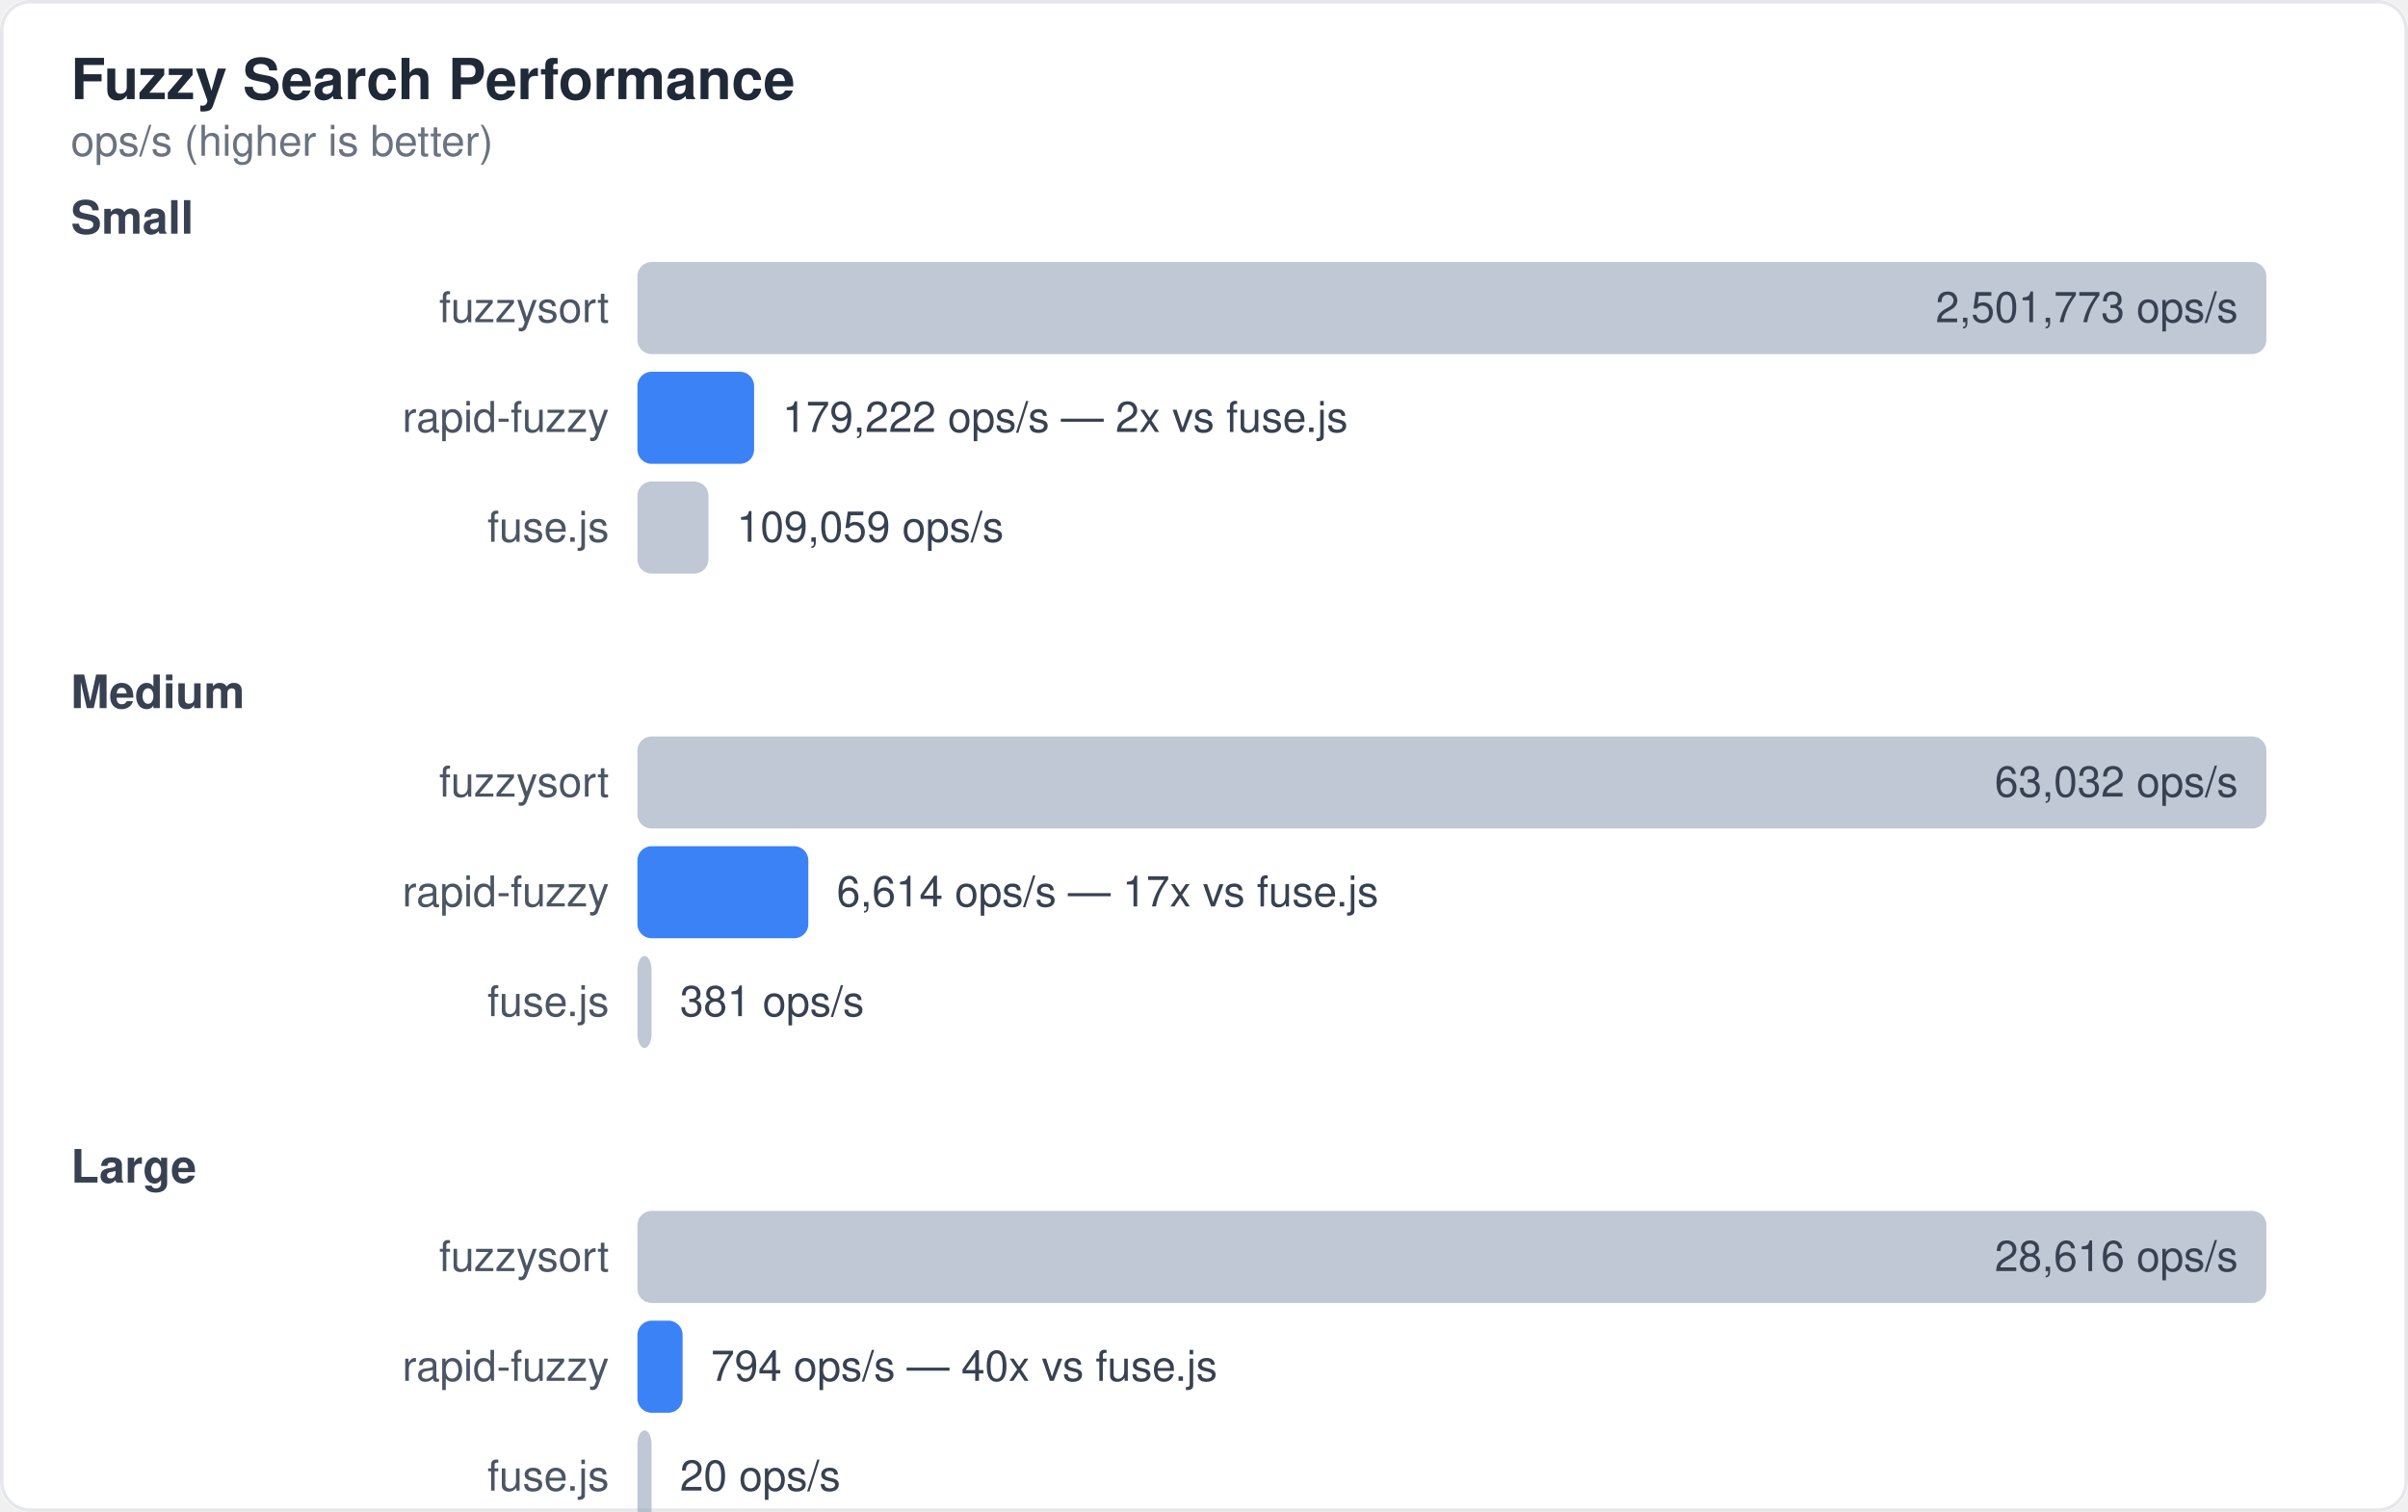
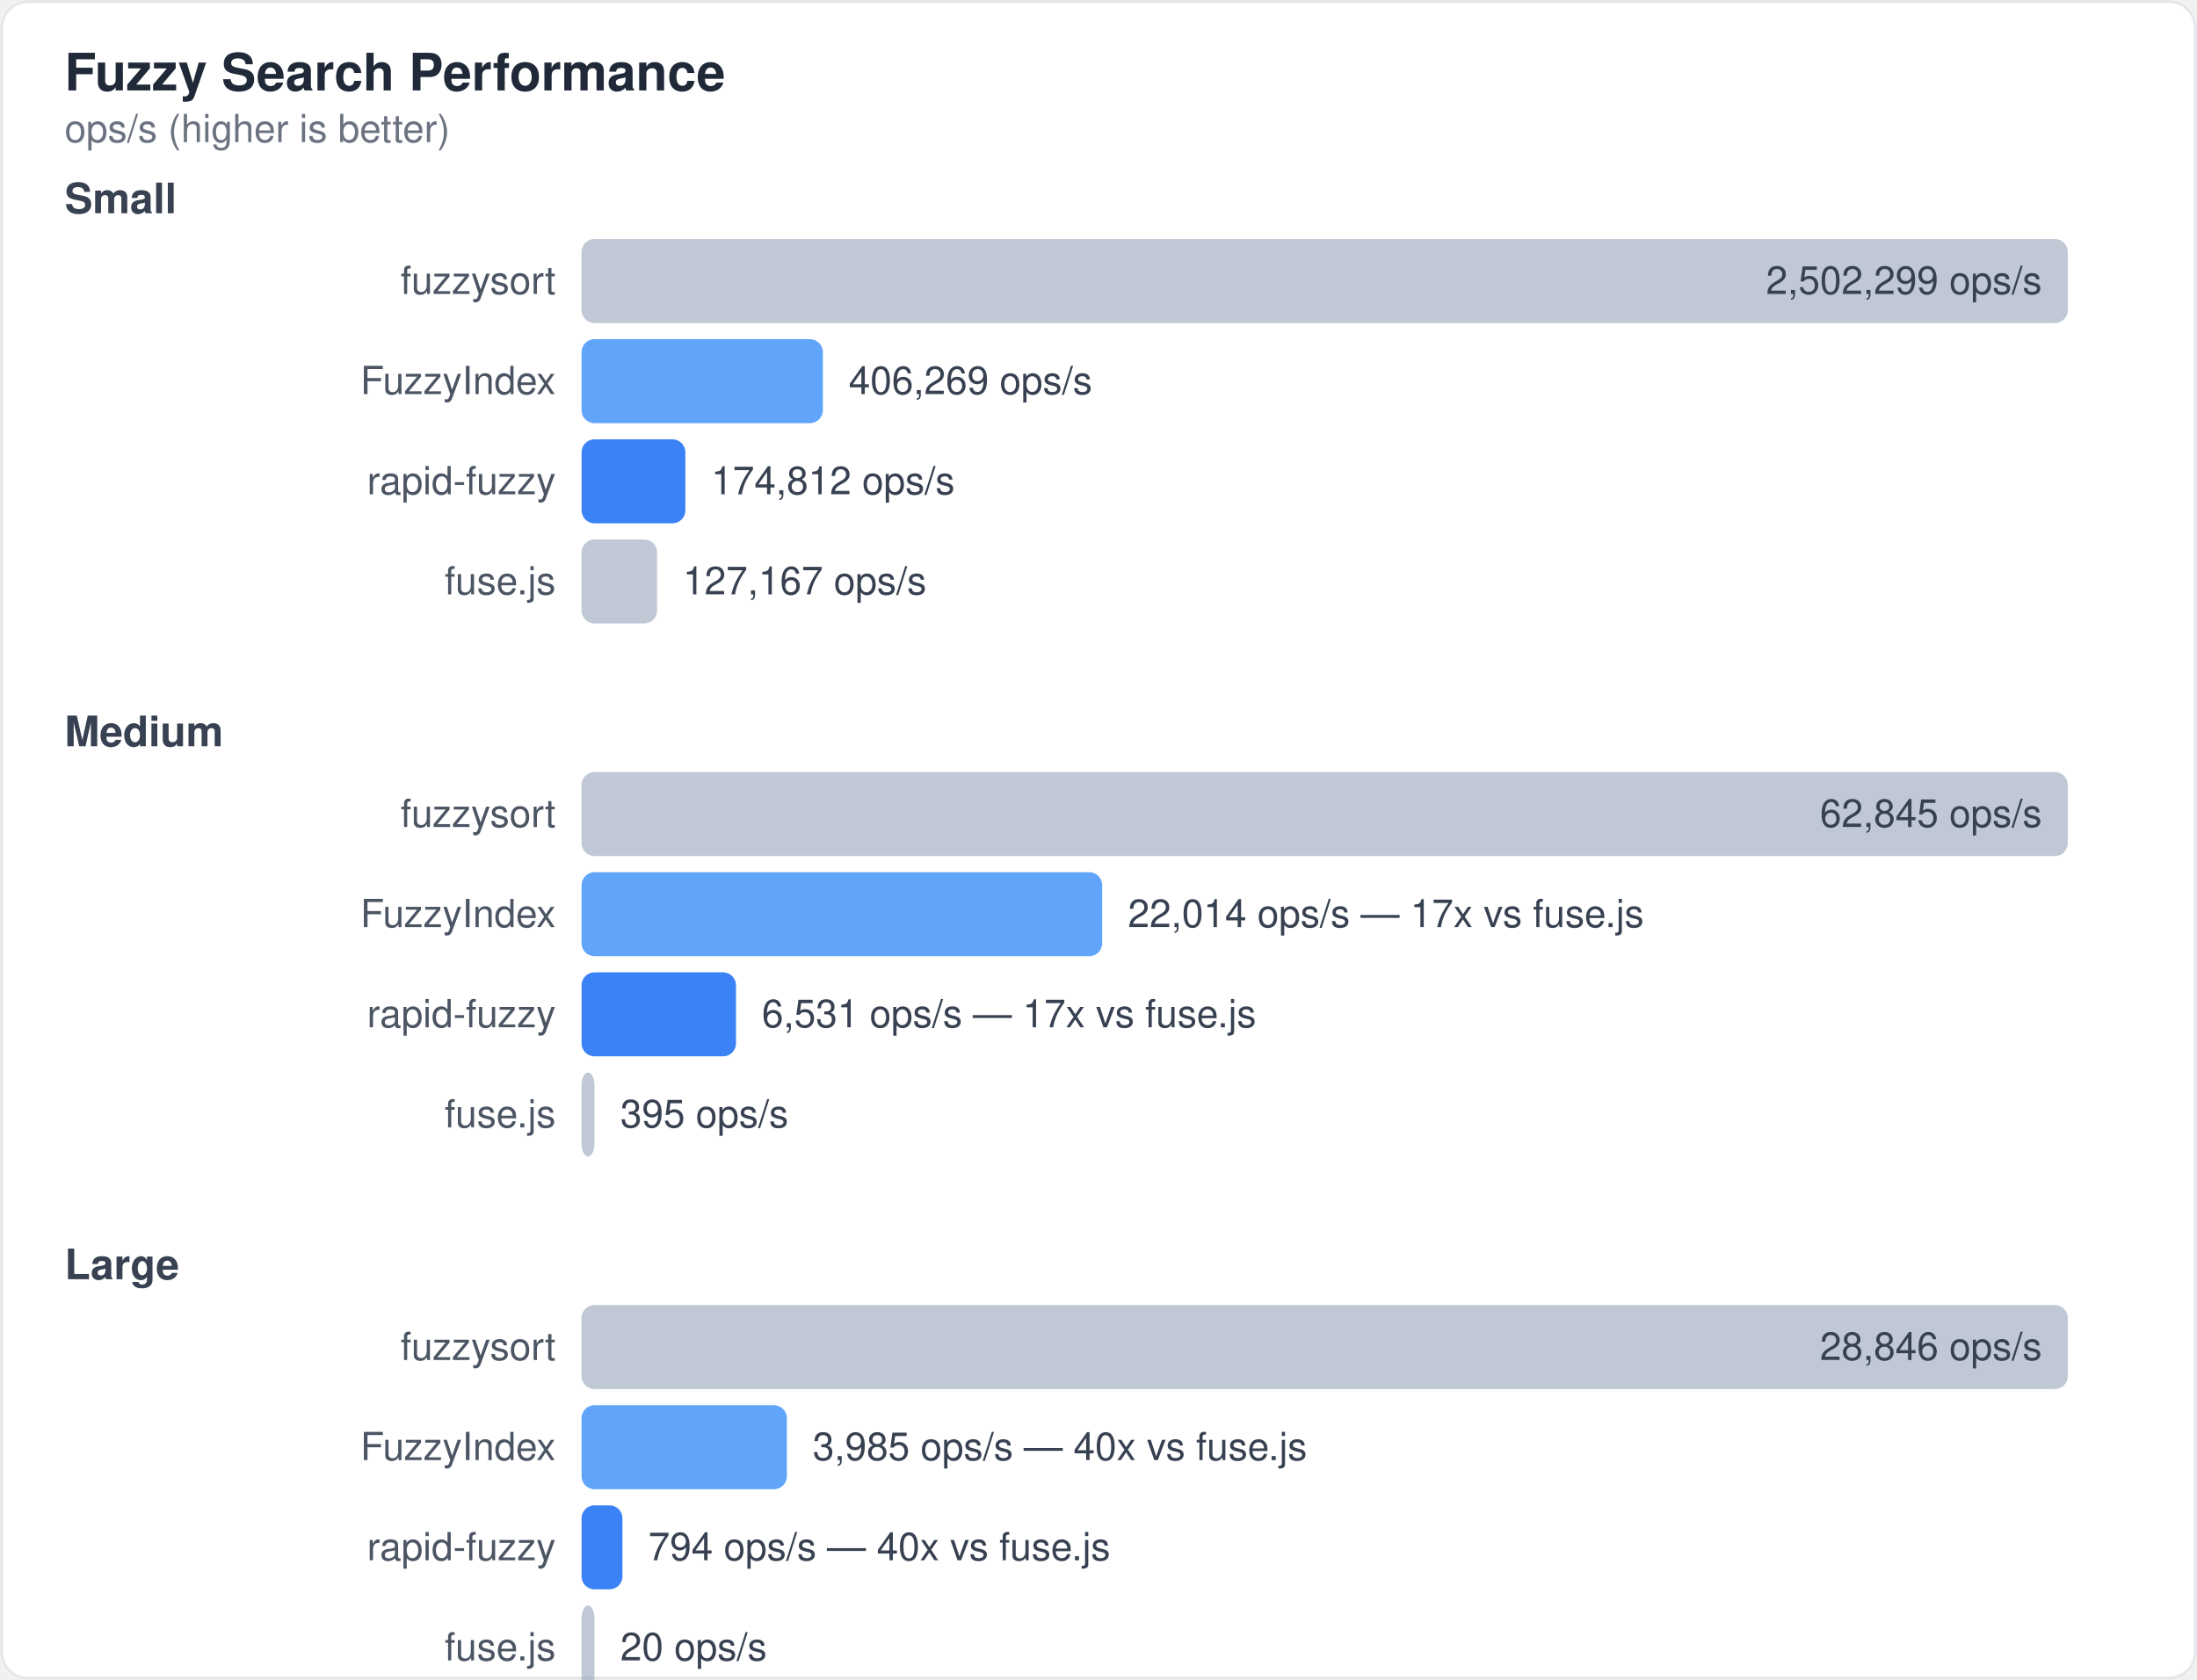
- <svg xmlns="http://www.w3.org/2000/svg" viewBox="0 0 680 427" width="680" height="427">
+ <svg xmlns="http://www.w3.org/2000/svg" viewBox="0 0 680 520" width="680" height="520">
  <style>
  text { font-family: -apple-system, BlinkMacSystemFont, "Segoe UI", Helvetica, Arial, sans-serif; }
  .title { font-size: 16px; font-weight: 600; fill: #1f2937; }
  .subtitle { font-size: 12px; fill: #6b7280; }
  .group-label { font-size: 13px; font-weight: 600; fill: #374151; }
  .bar-label { font-size: 12px; fill: #4b5563; }
  .bar-value { font-size: 12px; fill: #374151; font-weight: 500; }
  .multiplier { font-size: 11px; fill: #059669; font-weight: 600; }
</style>
-   <rect width="680" height="427" rx="8" fill="#ffffff" />
-   <rect x="0.5" y="0.5" width="679" height="426" rx="8" fill="none" stroke="#e5e7eb" />
+   <rect width="680" height="520" rx="8" fill="#ffffff" />
+   <rect x="0.5" y="0.5" width="679" height="519" rx="8" fill="none" stroke="#e5e7eb" />
  <text x="20" y="28" class="title">Fuzzy Search Performance</text>
  <text x="20" y="44" class="subtitle">ops/s (higher is better)</text>
  <text x="20" y="66" class="group-label">Small</text>
  <text x="172" y="91" class="bar-label" text-anchor="end">fuzzysort</text>
  <rect x="180" y="74" width="460" height="26" rx="4" fill="#94a3b8" opacity="0.6" />
-   <text x="632" y="91" class="bar-value" text-anchor="end">2,501,773 ops/s</text>
-   <text x="172" y="122" class="bar-label" text-anchor="end">rapid-fuzzy</text>
-   <rect x="180" y="105" width="32.953" height="26" rx="4" fill="#3b82f6" opacity="1" />
-   <text x="220.953" y="122" class="bar-value" text-anchor="start">179,222 ops/s — 2x vs fuse.js</text>
-   <text x="172" y="153" class="bar-label" text-anchor="end">fuse.js</text>
-   <rect x="180" y="136" width="20.053" height="26" rx="4" fill="#94a3b8" opacity="0.6" />
-   <text x="208.053" y="153" class="bar-value" text-anchor="start">109,059 ops/s</text>
-   <text x="20" y="200" class="group-label">Medium</text>
-   <text x="172" y="225" class="bar-label" text-anchor="end">fuzzysort</text>
-   <rect x="180" y="208" width="460" height="26" rx="4" fill="#94a3b8" opacity="0.6" />
-   <text x="632" y="225" class="bar-value" text-anchor="end">63,032 ops/s</text>
-   <text x="172" y="256" class="bar-label" text-anchor="end">rapid-fuzzy</text>
-   <rect x="180" y="239" width="48.268" height="26" rx="4" fill="#3b82f6" opacity="1" />
-   <text x="236.268" y="256" class="bar-value" text-anchor="start">6,614 ops/s — 17x vs fuse.js</text>
-   <text x="172" y="287" class="bar-label" text-anchor="end">fuse.js</text>
-   <rect x="180" y="270" width="4" height="26" rx="4" fill="#94a3b8" opacity="0.6" />
-   <text x="192" y="287" class="bar-value" text-anchor="start">381 ops/s</text>
-   <text x="20" y="334" class="group-label">Large</text>
-   <text x="172" y="359" class="bar-label" text-anchor="end">fuzzysort</text>
-   <rect x="180" y="342" width="460" height="26" rx="4" fill="#94a3b8" opacity="0.6" />
-   <text x="632" y="359" class="bar-value" text-anchor="end">28,616 ops/s</text>
-   <text x="172" y="390" class="bar-label" text-anchor="end">rapid-fuzzy</text>
-   <rect x="180" y="373" width="12.763" height="26" rx="4" fill="#3b82f6" opacity="1" />
-   <text x="200.763" y="390" class="bar-value" text-anchor="start">794 ops/s — 40x vs fuse.js</text>
-   <text x="172" y="421" class="bar-label" text-anchor="end">fuse.js</text>
-   <rect x="180" y="404" width="4" height="26" rx="4" fill="#94a3b8" opacity="0.6" />
-   <text x="192" y="421" class="bar-value" text-anchor="start">20 ops/s</text>
+   <text x="632" y="91" class="bar-value" text-anchor="end">2,502,299 ops/s</text>
+   <text x="172" y="122" class="bar-label" text-anchor="end">FuzzyIndex</text>
+   <rect x="180" y="105" width="74.685" height="26" rx="4" fill="#60a5fa" opacity="1" />
+   <text x="262.685" y="122" class="bar-value" text-anchor="start">406,269 ops/s</text>
+   <text x="172" y="153" class="bar-label" text-anchor="end">rapid-fuzzy</text>
+   <rect x="180" y="136" width="32.136" height="26" rx="4" fill="#3b82f6" opacity="1" />
+   <text x="220.136" y="153" class="bar-value" text-anchor="start">174,812 ops/s</text>
+   <text x="172" y="184" class="bar-label" text-anchor="end">fuse.js</text>
+   <rect x="180" y="167" width="23.377" height="26" rx="4" fill="#94a3b8" opacity="0.6" />
+   <text x="211.377" y="184" class="bar-value" text-anchor="start">127,167 ops/s</text>
+   <text x="20" y="231" class="group-label">Medium</text>
+   <text x="172" y="256" class="bar-label" text-anchor="end">fuzzysort</text>
+   <rect x="180" y="239" width="460" height="26" rx="4" fill="#94a3b8" opacity="0.6" />
+   <text x="632" y="256" class="bar-value" text-anchor="end">62,845 ops/s</text>
+   <text x="172" y="287" class="bar-label" text-anchor="end">FuzzyIndex</text>
+   <rect x="180" y="270" width="161.134" height="26" rx="4" fill="#60a5fa" opacity="1" />
+   <text x="349.134" y="287" class="bar-value" text-anchor="start">22,014 ops/s — 17x vs fuse.js</text>
+   <text x="172" y="318" class="bar-label" text-anchor="end">rapid-fuzzy</text>
+   <rect x="180" y="301" width="47.804" height="26" rx="4" fill="#3b82f6" opacity="1" />
+   <text x="235.804" y="318" class="bar-value" text-anchor="start">6,531 ops/s — 17x vs fuse.js</text>
+   <text x="172" y="349" class="bar-label" text-anchor="end">fuse.js</text>
+   <rect x="180" y="332" width="4" height="26" rx="4" fill="#94a3b8" opacity="0.6" />
+   <text x="192" y="349" class="bar-value" text-anchor="start">395 ops/s</text>
+   <text x="20" y="396" class="group-label">Large</text>
+   <text x="172" y="421" class="bar-label" text-anchor="end">fuzzysort</text>
+   <rect x="180" y="404" width="460" height="26" rx="4" fill="#94a3b8" opacity="0.6" />
+   <text x="632" y="421" class="bar-value" text-anchor="end">28,846 ops/s</text>
+   <text x="172" y="452" class="bar-label" text-anchor="end">FuzzyIndex</text>
+   <rect x="180" y="435" width="63.548" height="26" rx="4" fill="#60a5fa" opacity="1" />
+   <text x="251.548" y="452" class="bar-value" text-anchor="start">3,985 ops/s — 40x vs fuse.js</text>
+   <text x="172" y="483" class="bar-label" text-anchor="end">rapid-fuzzy</text>
+   <rect x="180" y="466" width="12.662" height="26" rx="4" fill="#3b82f6" opacity="1" />
+   <text x="200.662" y="483" class="bar-value" text-anchor="start">794 ops/s — 40x vs fuse.js</text>
+   <text x="172" y="514" class="bar-label" text-anchor="end">fuse.js</text>
+   <rect x="180" y="497" width="4" height="26" rx="4" fill="#94a3b8" opacity="0.6" />
+   <text x="192" y="514" class="bar-value" text-anchor="start">20 ops/s</text>
</svg>
